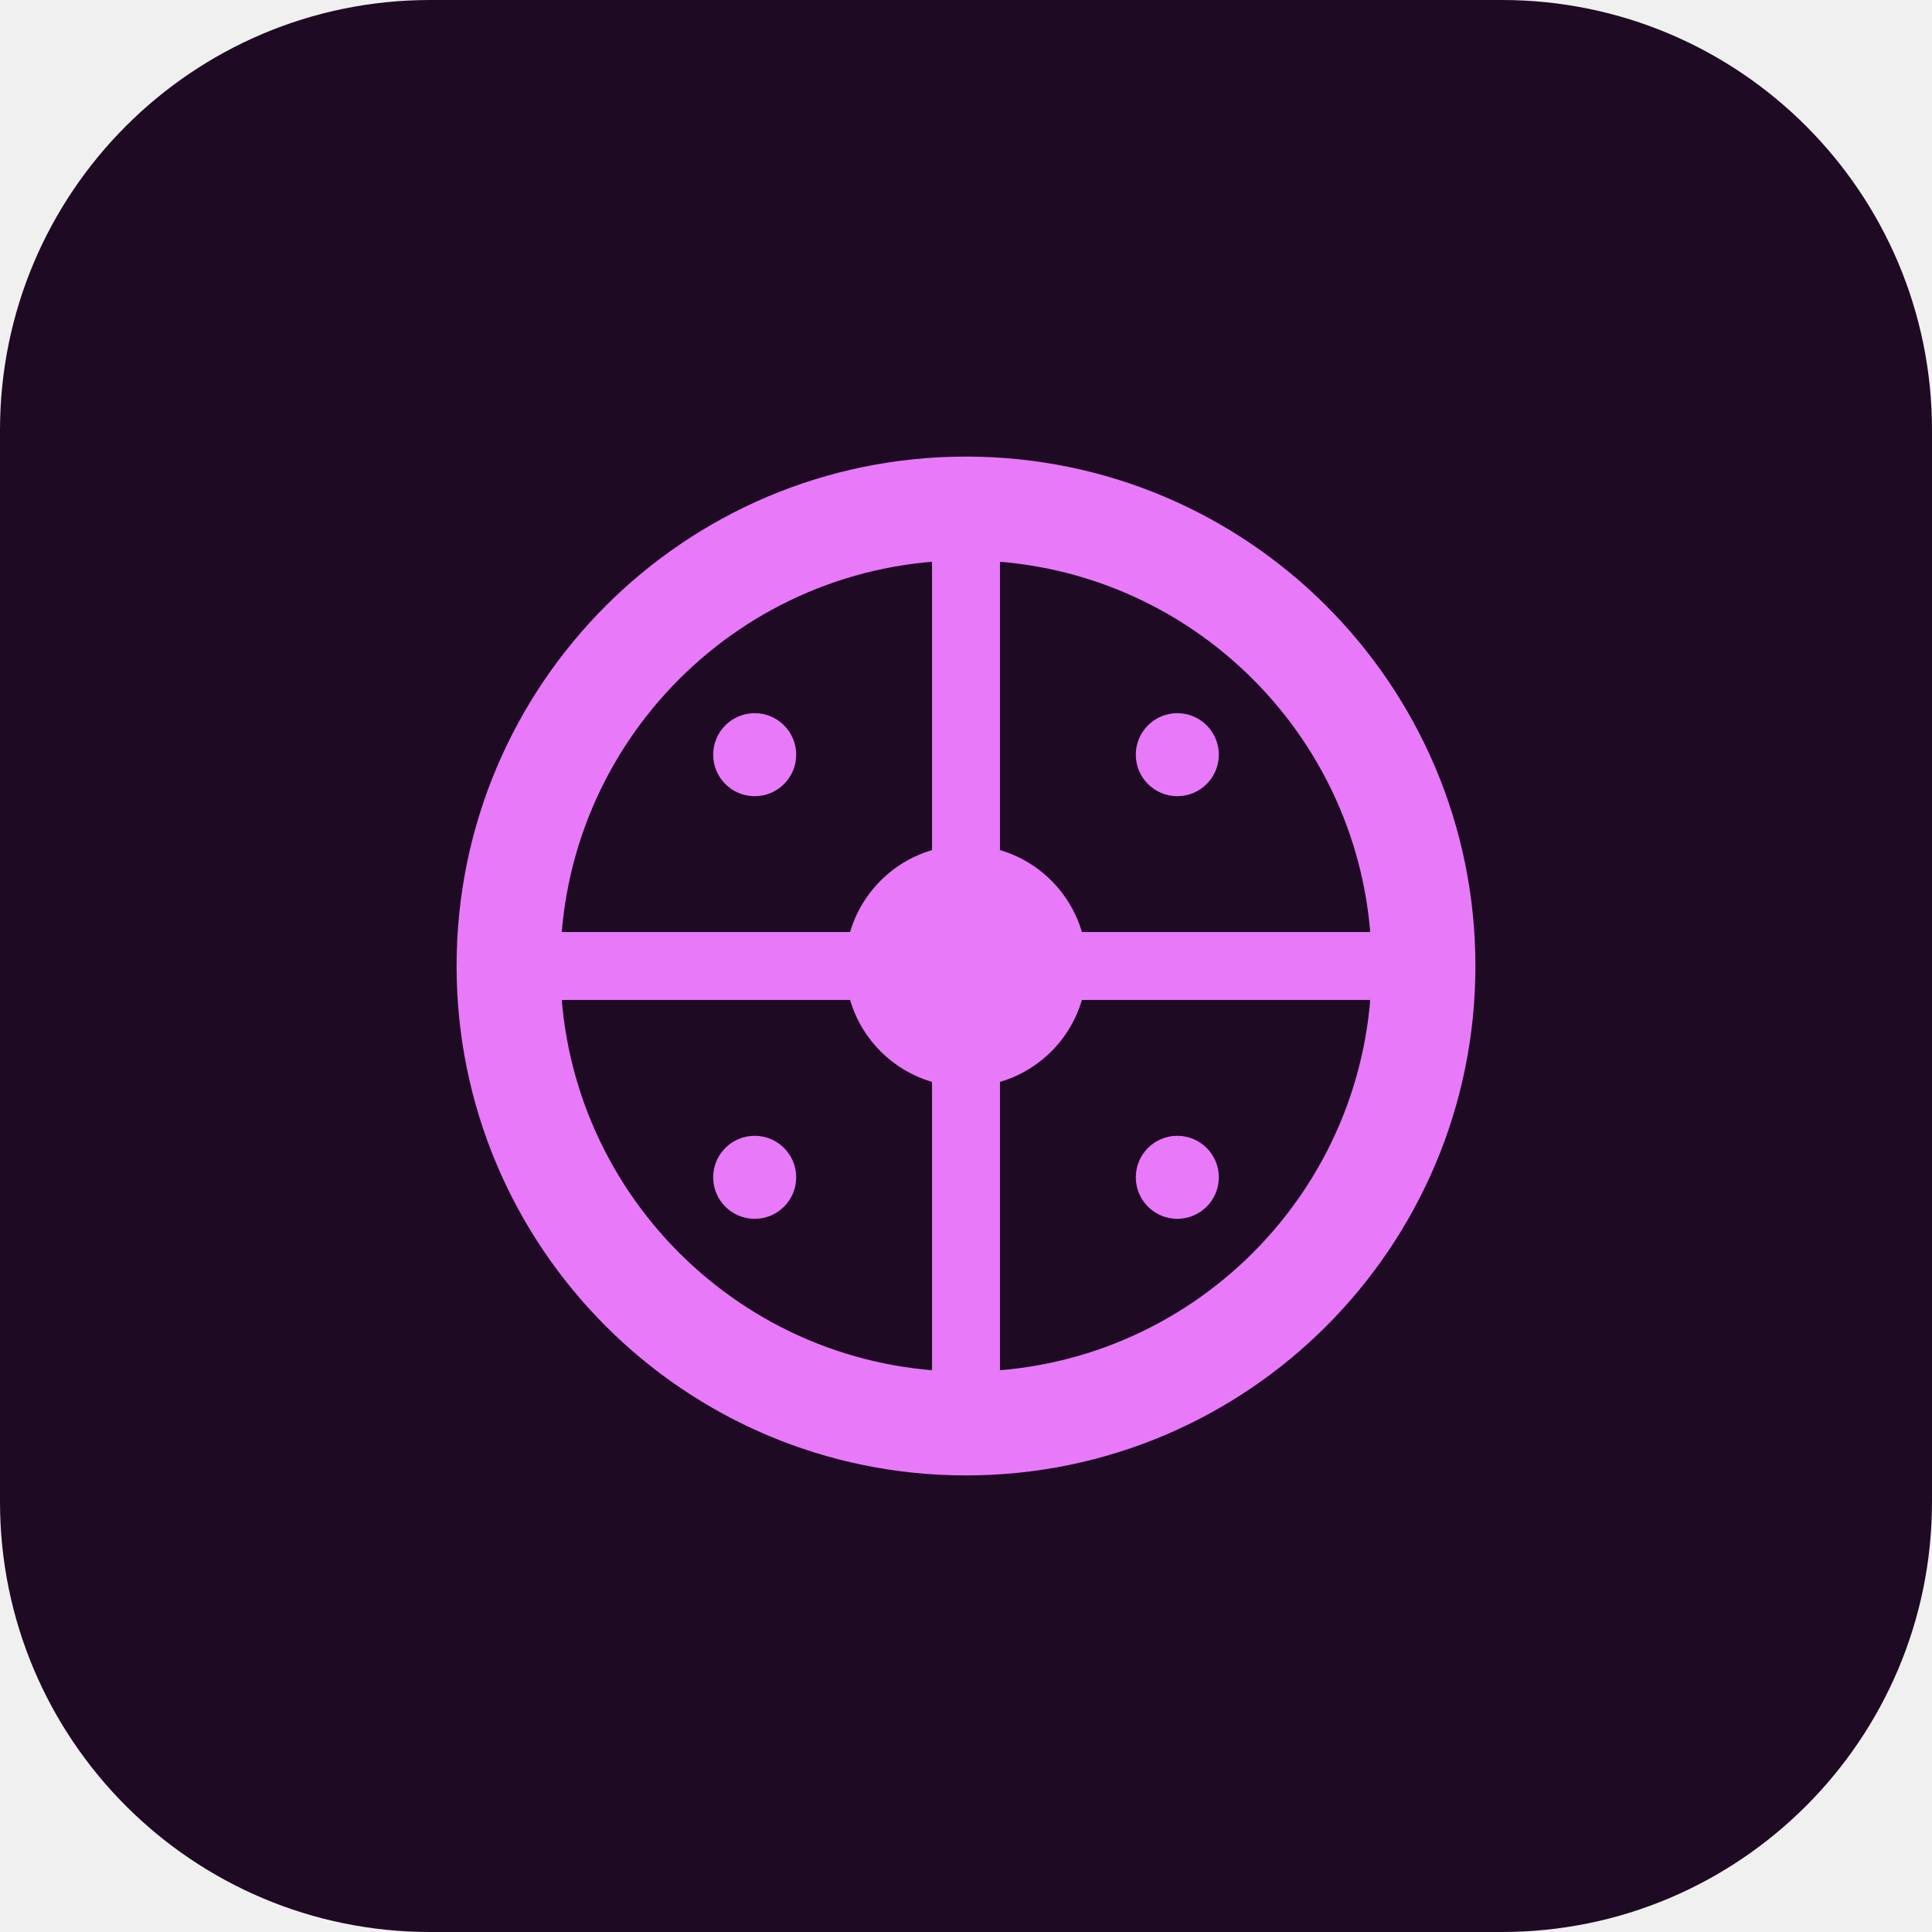
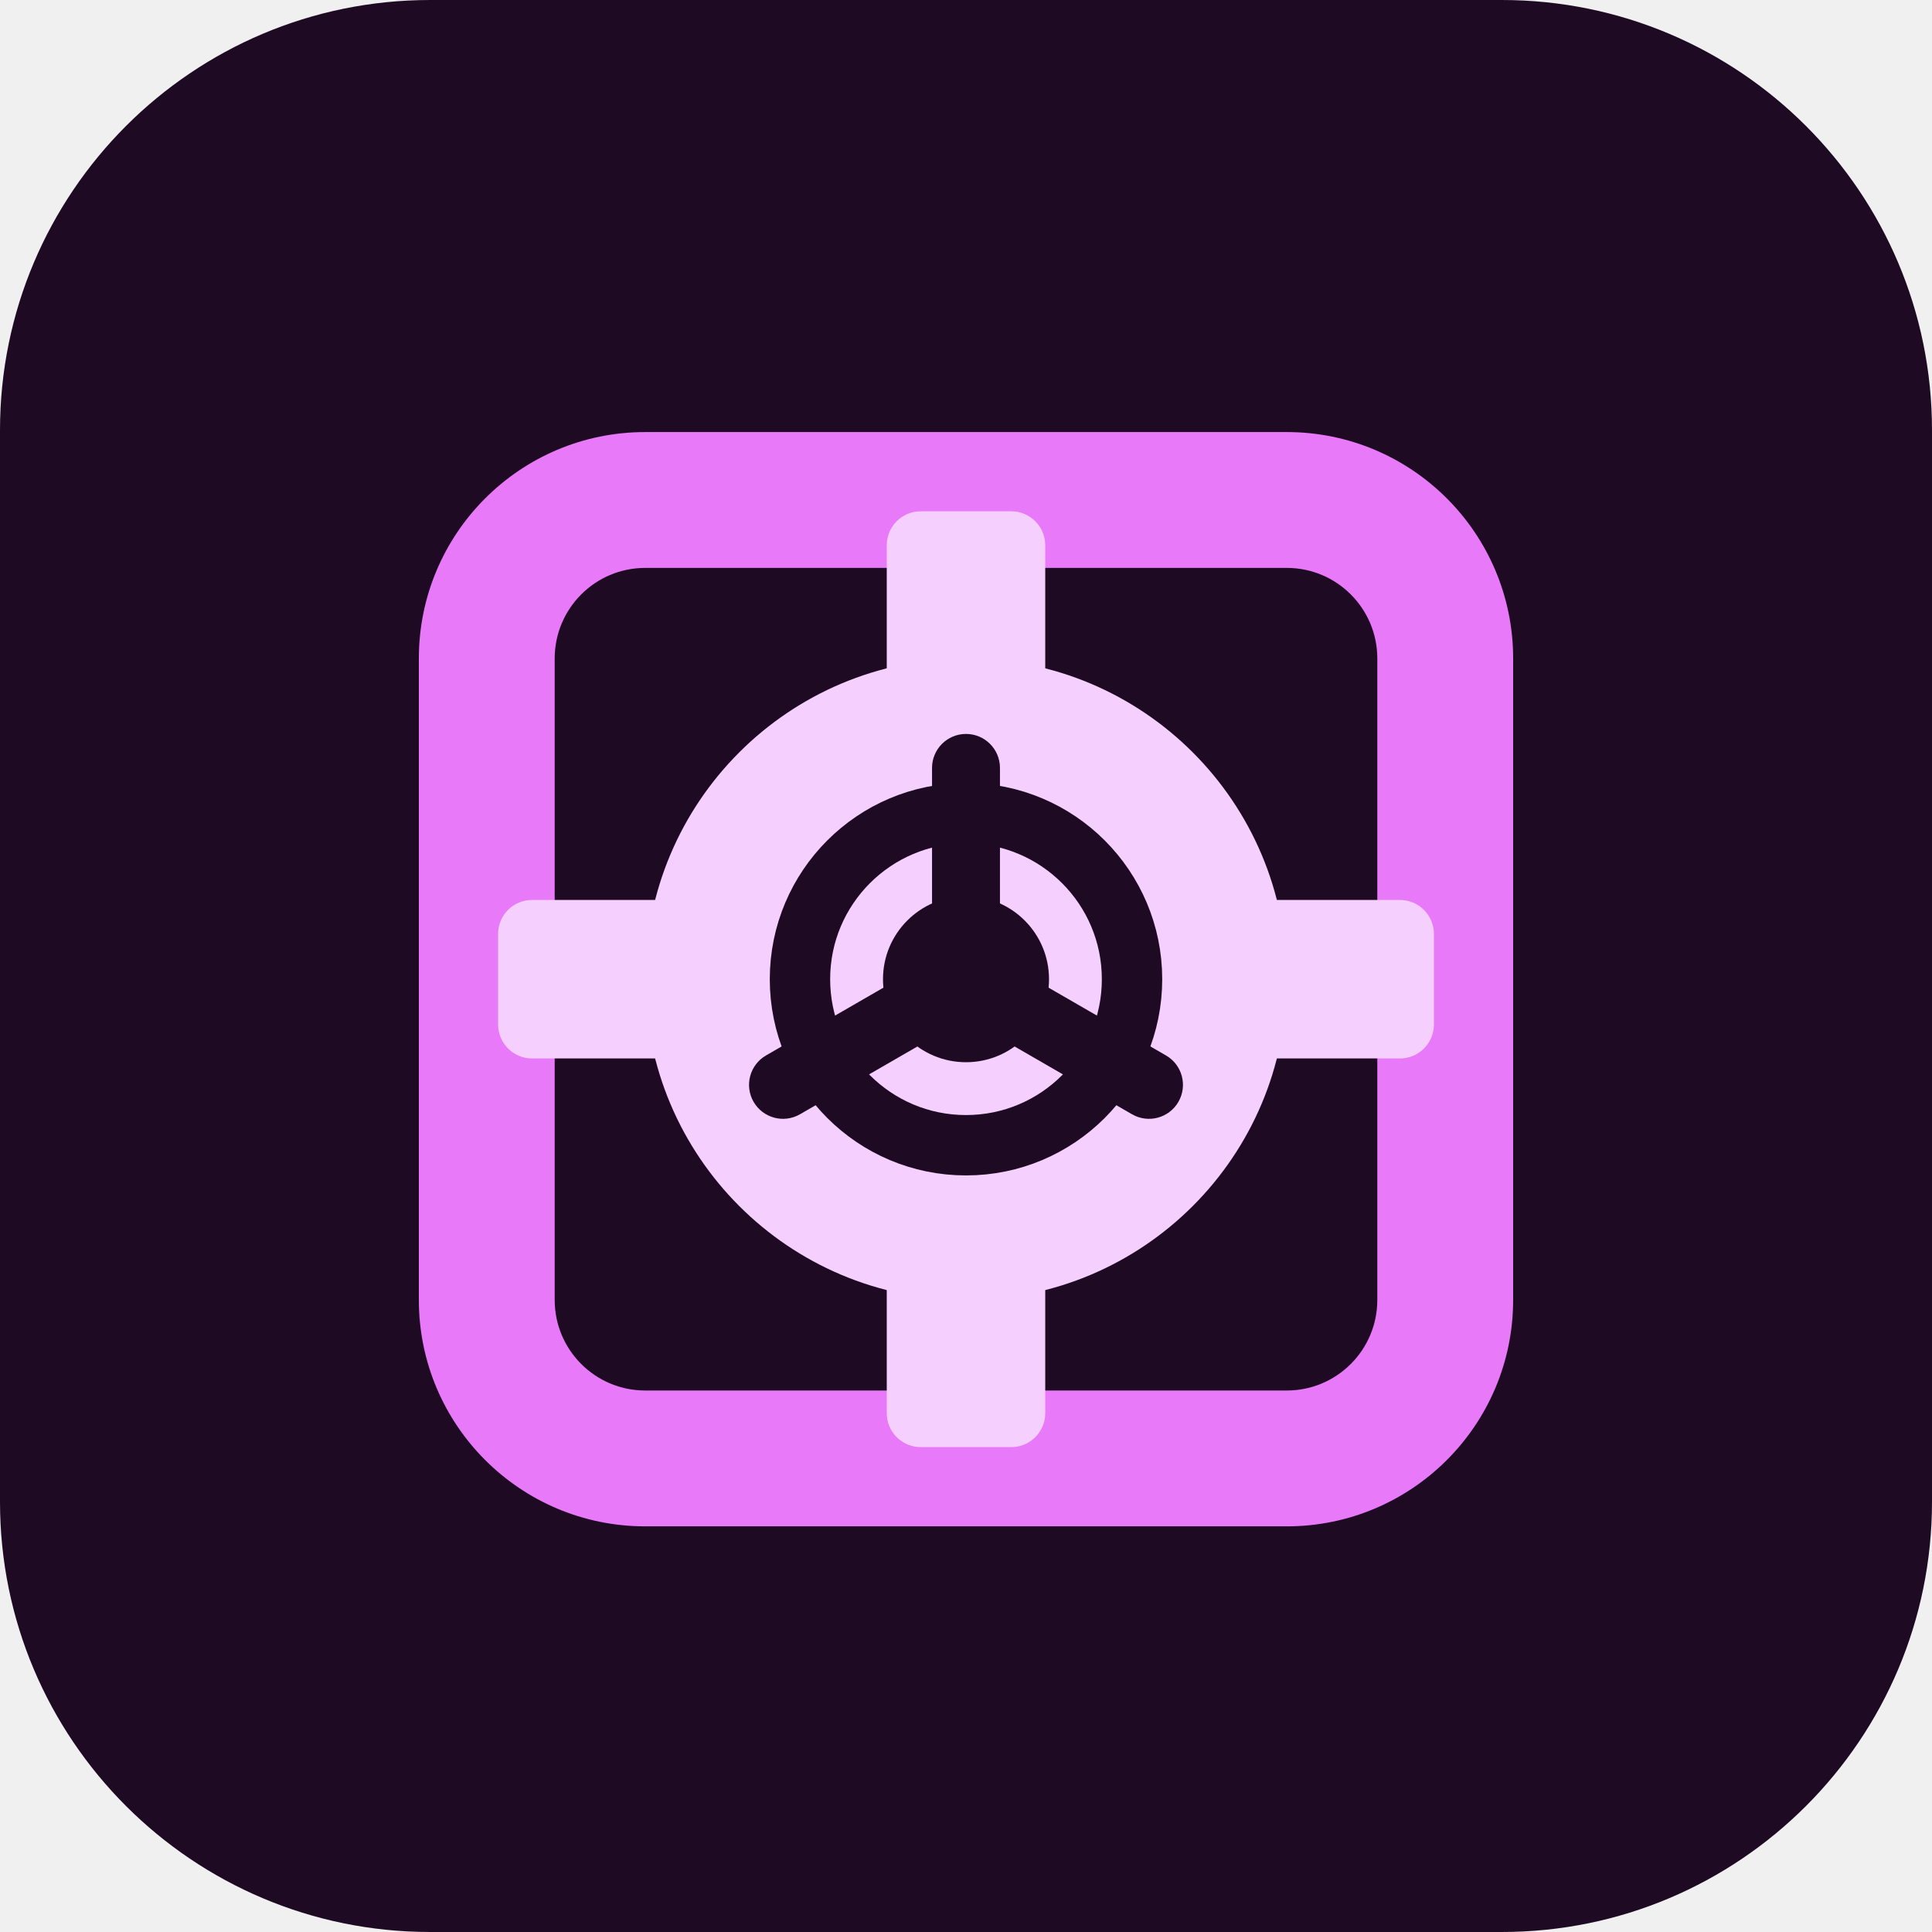
<svg xmlns="http://www.w3.org/2000/svg" viewBox="0 0 1024 1024">
+   <defs>
+     <mask id="wheel" maskUnits="userSpaceOnUse" x="0" y="0" width="1024" height="1024">
+       <rect width="1024" height="1024" fill="#fff" />
+       <g fill="#000">
+         <circle cx="512" cy="519" r="44" />
+         <circle cx="512" cy="519" r="88" fill="none" stroke="#000" stroke-width="32" />
+         <rect x="494" y="389" width="36" height="130" rx="18" />
+         <rect x="494" y="389" width="36" height="130" rx="18" transform="rotate(120 512 519)" />
+         <rect x="494" y="389" width="36" height="130" rx="18" transform="rotate(240 512 519)" />
+       </g>
+     </mask>
+   </defs>
  <rect id="plate" width="1024" height="1024" rx="228" fill="#1F0A24" />
-   <g id="mark" fill="#E879F9">
-     <path fill-rule="evenodd" d="M512 242a270 270 0 1 0 0 540a270 270 0 1 0 0-540ZM512 297a215 215 0 1 1 0 430a215 215 0 1 1 0-430Z" />
-     <rect x="296" y="494" width="432" height="36" />
-     <rect x="494" y="296" width="36" height="432" />
-     <circle cx="512" cy="512" r="64" />
-     <circle cx="400" cy="400" r="22" />
-     <circle cx="624" cy="400" r="22" />
-     <circle cx="400" cy="624" r="22" />
-     <circle cx="624" cy="624" r="22" />
+   <g id="mark">
+     <path fill="#E879F9" fill-rule="evenodd" d="M342 229H682a120 120 0 0 1 120 120V689a120 120 0 0 1-120 120H342a120 120 0 0 1-120-120V349a120 120 0 0 1 120-120ZM342 301a48 48 0 0 0-48 48V689a48 48 0 0 0 48 48H682a48 48 0 0 0 48-48V349a48 48 0 0 0-48-48Z" />
+     <g fill="#F5D0FE">
+       <circle cx="512" cy="519" r="170" mask="url(#wheel)" />
+       <rect x="470" y="271" width="84" height="110" rx="18" />
+       <rect x="470" y="657" width="84" height="110" rx="18" />
+       <rect x="264" y="477" width="110" height="84" rx="18" />
+       <rect x="650" y="477" width="110" height="84" rx="18" />
+     </g>
  </g>
</svg>
